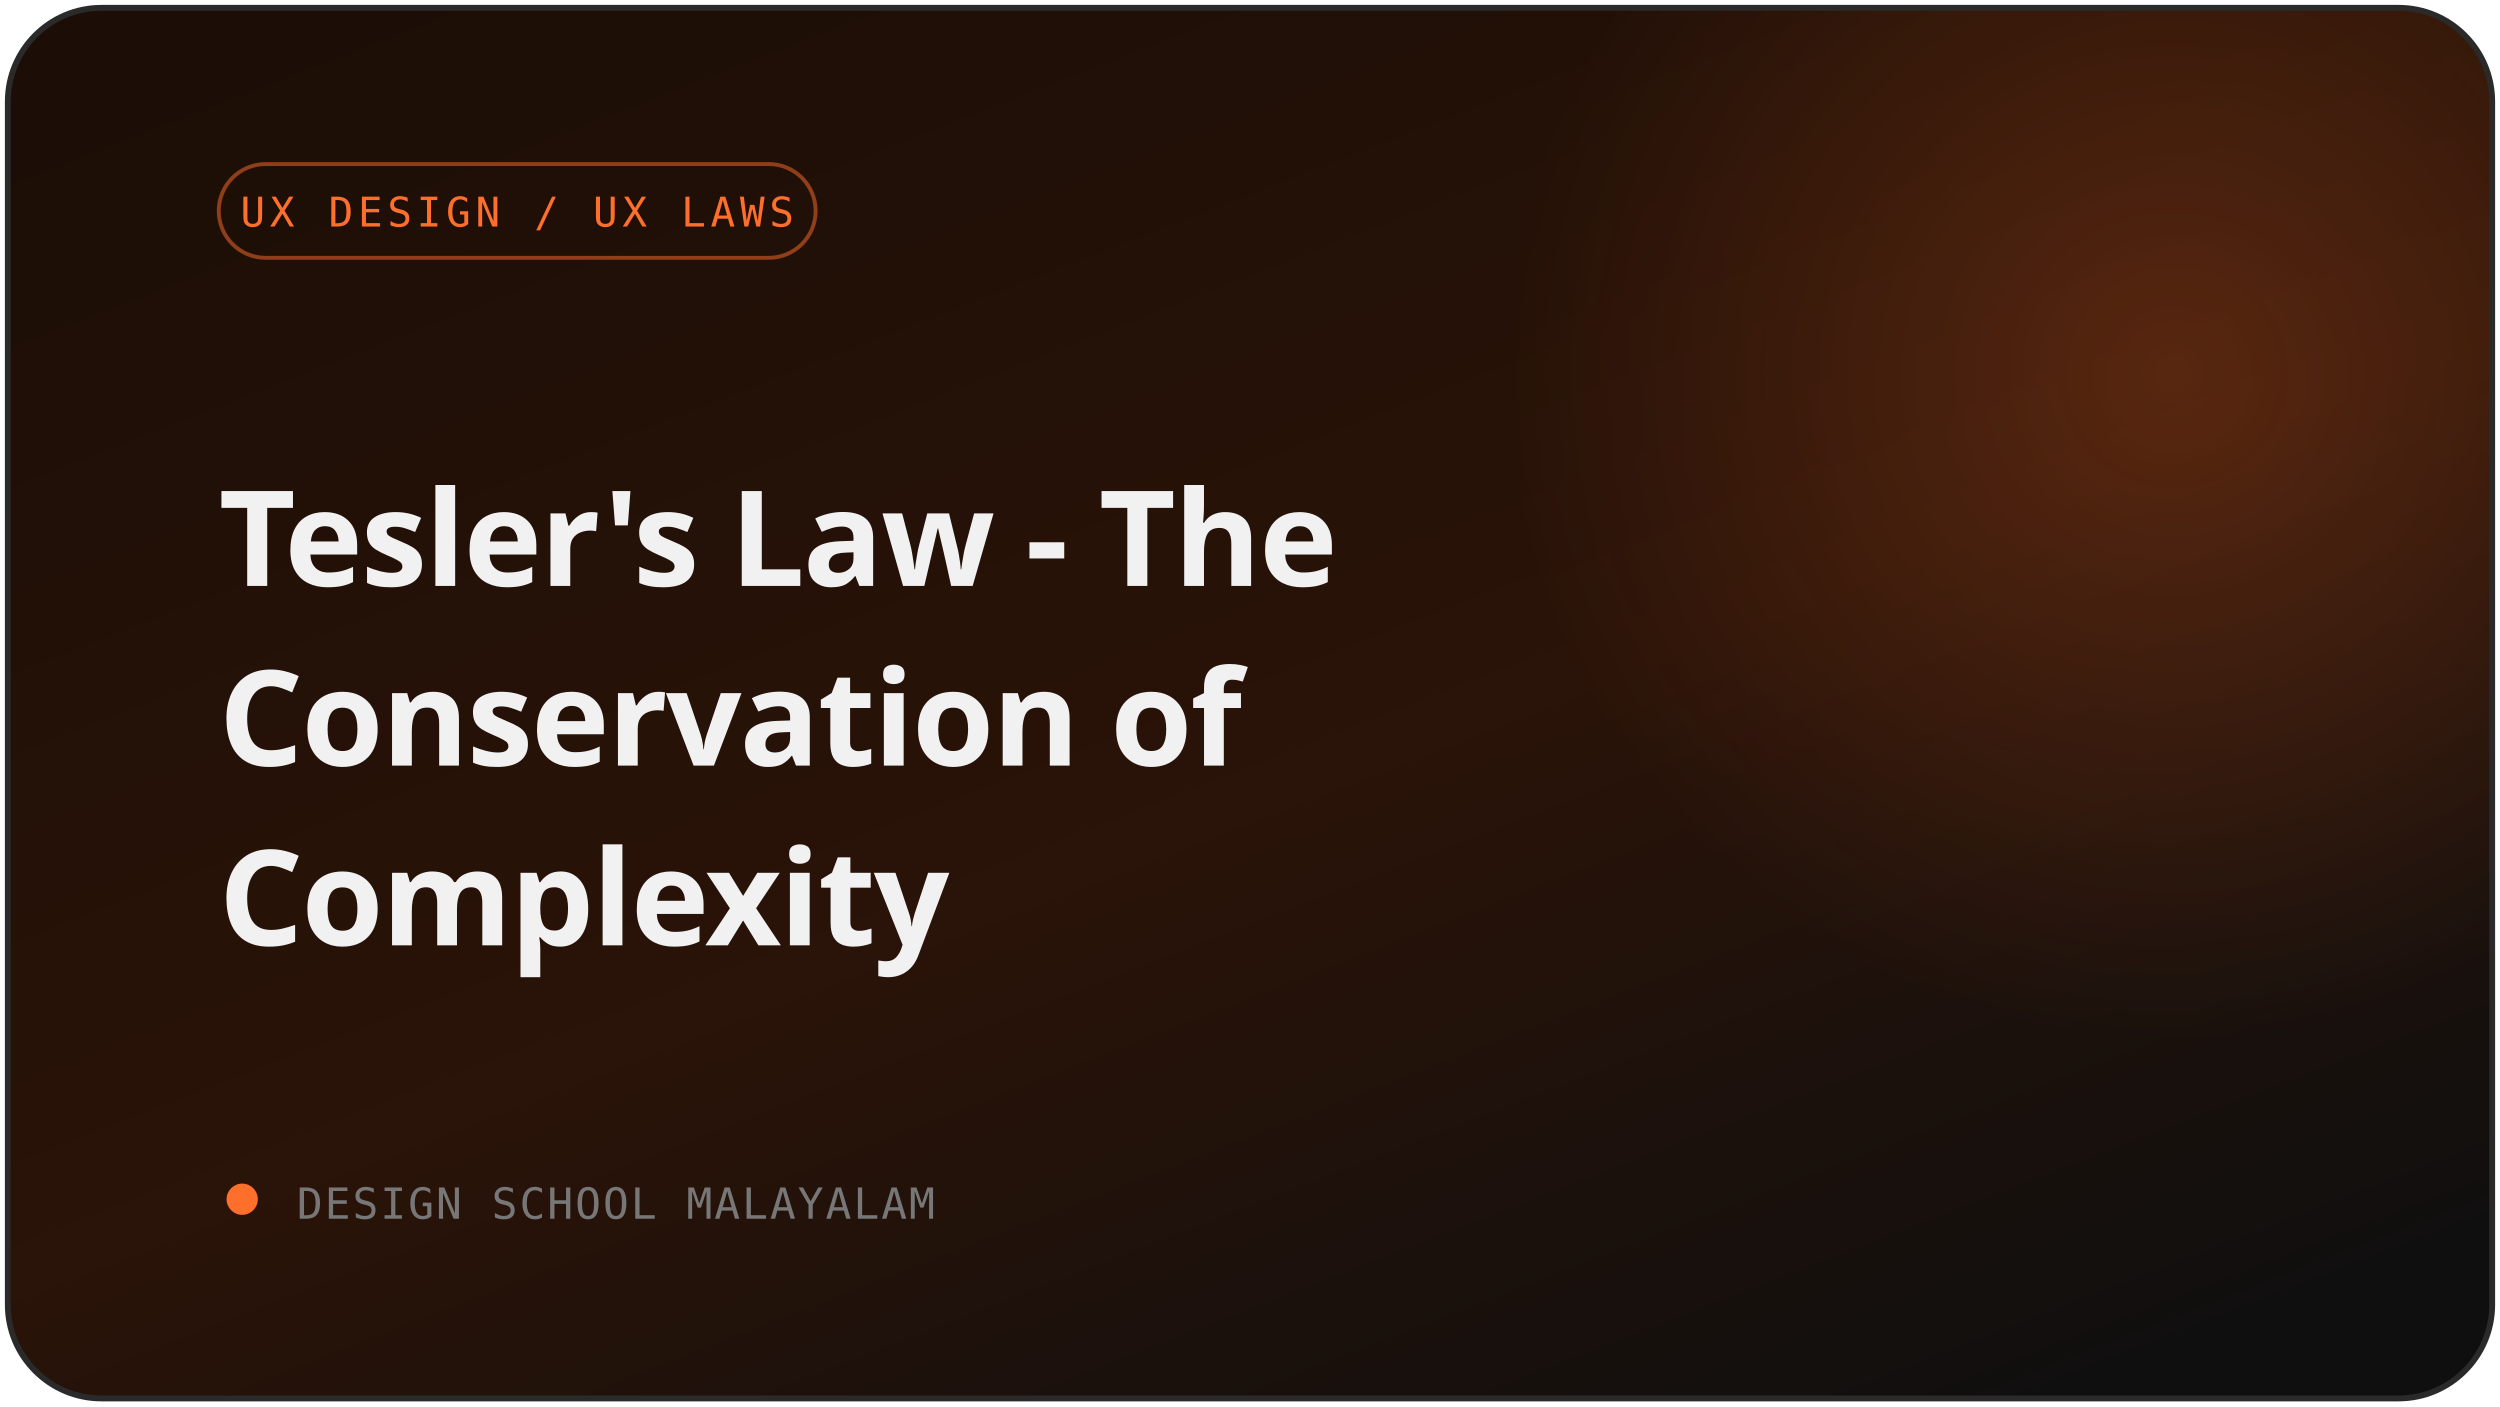
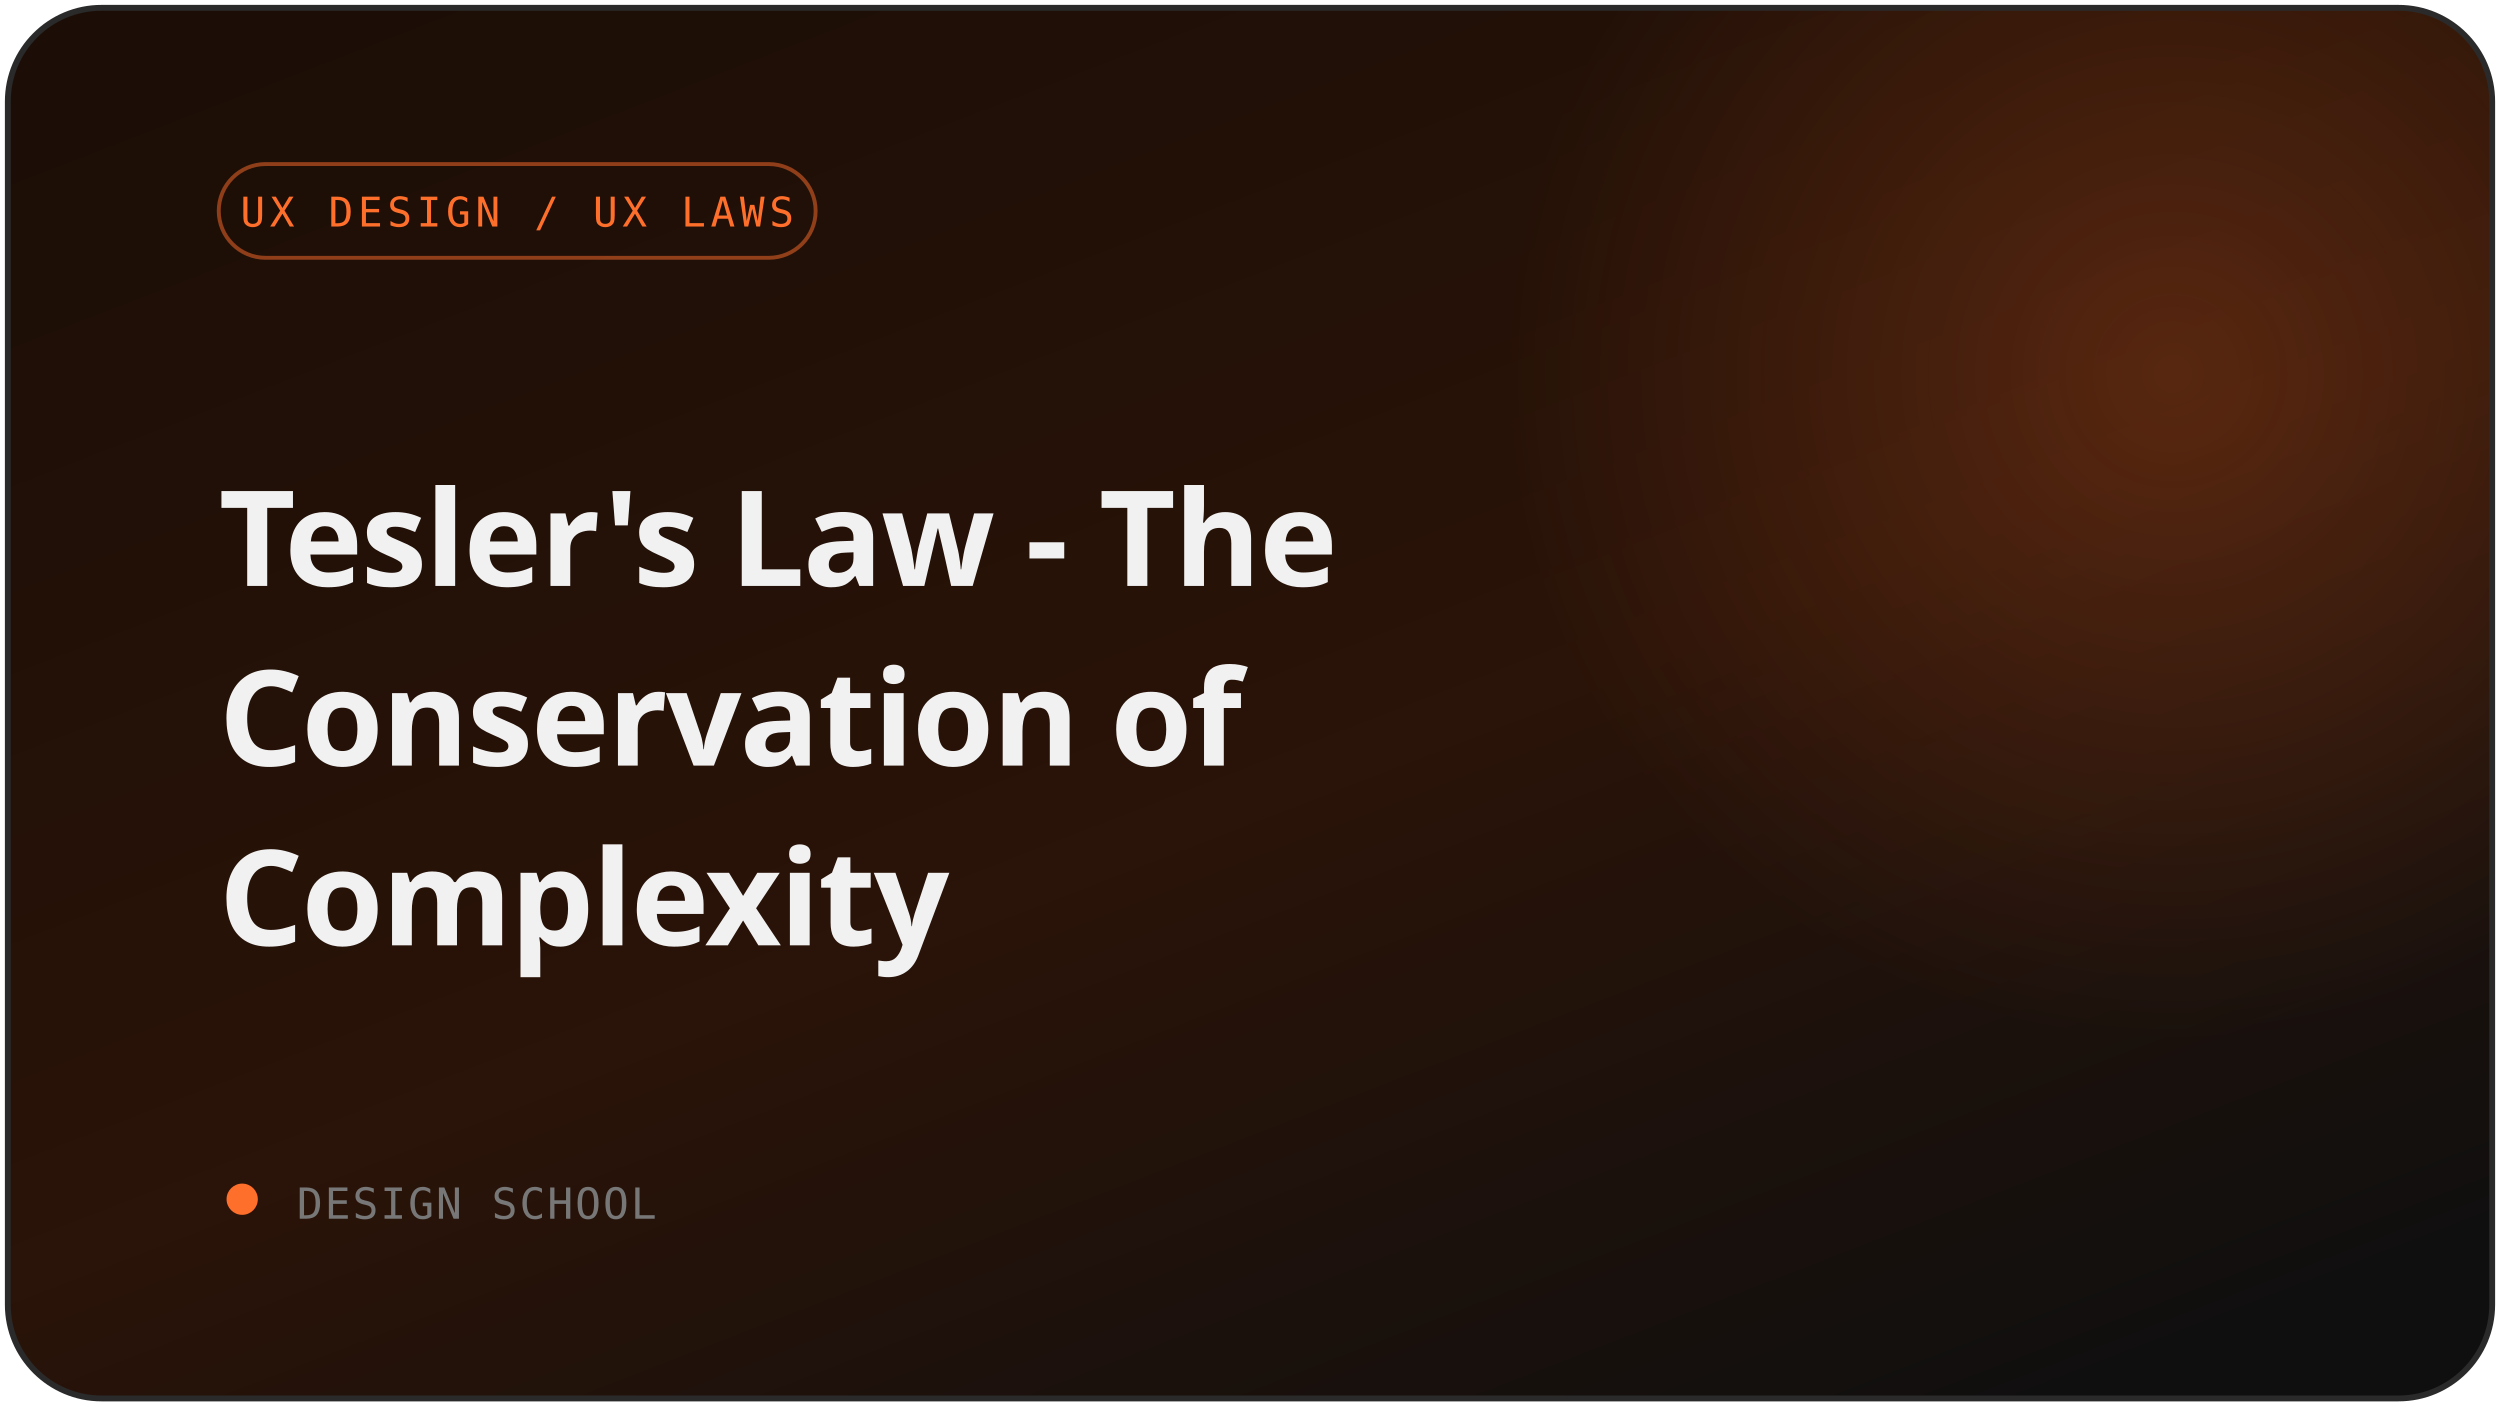
<svg xmlns="http://www.w3.org/2000/svg" viewBox="0 0 640 360" width="100%" height="100%">
  <defs>
    <linearGradient id="banner-bg" x1="15%" y1="0%" x2="85%" y2="100%">
      <stop offset="0%" stop-color="#1c0e06" />
      <stop offset="55%" stop-color="#2a1308" />
      <stop offset="100%" stop-color="#0f0f0f" />
    </linearGradient>
    <radialGradient id="banner-glow" cx="50%" cy="50%" r="50%">
      <stop offset="0%" stop-color="#FF6F2C" stop-opacity="0.22" />
      <stop offset="100%" stop-color="#FF6F2C" stop-opacity="0" />
    </radialGradient>
    <clipPath id="card-clip">
      <rect x="2" y="2" width="636" height="356" rx="24" />
    </clipPath>
  </defs>
  <g clip-path="url(#card-clip)">
    <rect width="640" height="360" fill="url(#banner-bg)" />
    <circle cx="556" cy="96" r="170" fill="url(#banner-glow)" />
    <rect x="56" y="42" width="152.8" height="24" rx="12" fill="none" stroke="#FF6F2C" stroke-opacity="0.5" stroke-width="1" />
    <text x="132.4" y="58" fill="#FF6F2C" font-family="'DM Mono', monospace" font-size="10.5" font-weight="500" letter-spacing="1.2px" text-anchor="middle">UX DESIGN / UX LAWS</text>
    <text x="56" y="150" fill="#f1f1f1" font-family="'Google Sans Display', 'Google Sans', sans-serif" font-size="34" font-weight="700" letter-spacing="-0.5px">Tesler's Law - The</text>
    <text x="56" y="196" fill="#f1f1f1" font-family="'Google Sans Display', 'Google Sans', sans-serif" font-size="34" font-weight="700" letter-spacing="-0.5px">Conservation of</text>
    <text x="56" y="242" fill="#f1f1f1" font-family="'Google Sans Display', 'Google Sans', sans-serif" font-size="34" font-weight="700" letter-spacing="-0.5px">Complexity</text>
    <g transform="translate(56, 312)">
      <circle cx="6" cy="-5" r="4" fill="#FF6F2C" />
-       <text x="20" y="0" fill="#777777" font-family="'DM Mono', monospace" font-size="11" font-weight="500" letter-spacing="0.5px">DESIGN SCHOOL MALAYALAM</text>
+       <text x="20" y="0" fill="#777777" font-family="'DM Mono', monospace" font-size="11" font-weight="500" letter-spacing="0.5px">DESIGN SCHOOL</text>
    </g>
  </g>
  <rect x="2" y="2" width="636" height="356" rx="24" fill="none" stroke="#2a2a2a" stroke-width="1.5" />
</svg>
